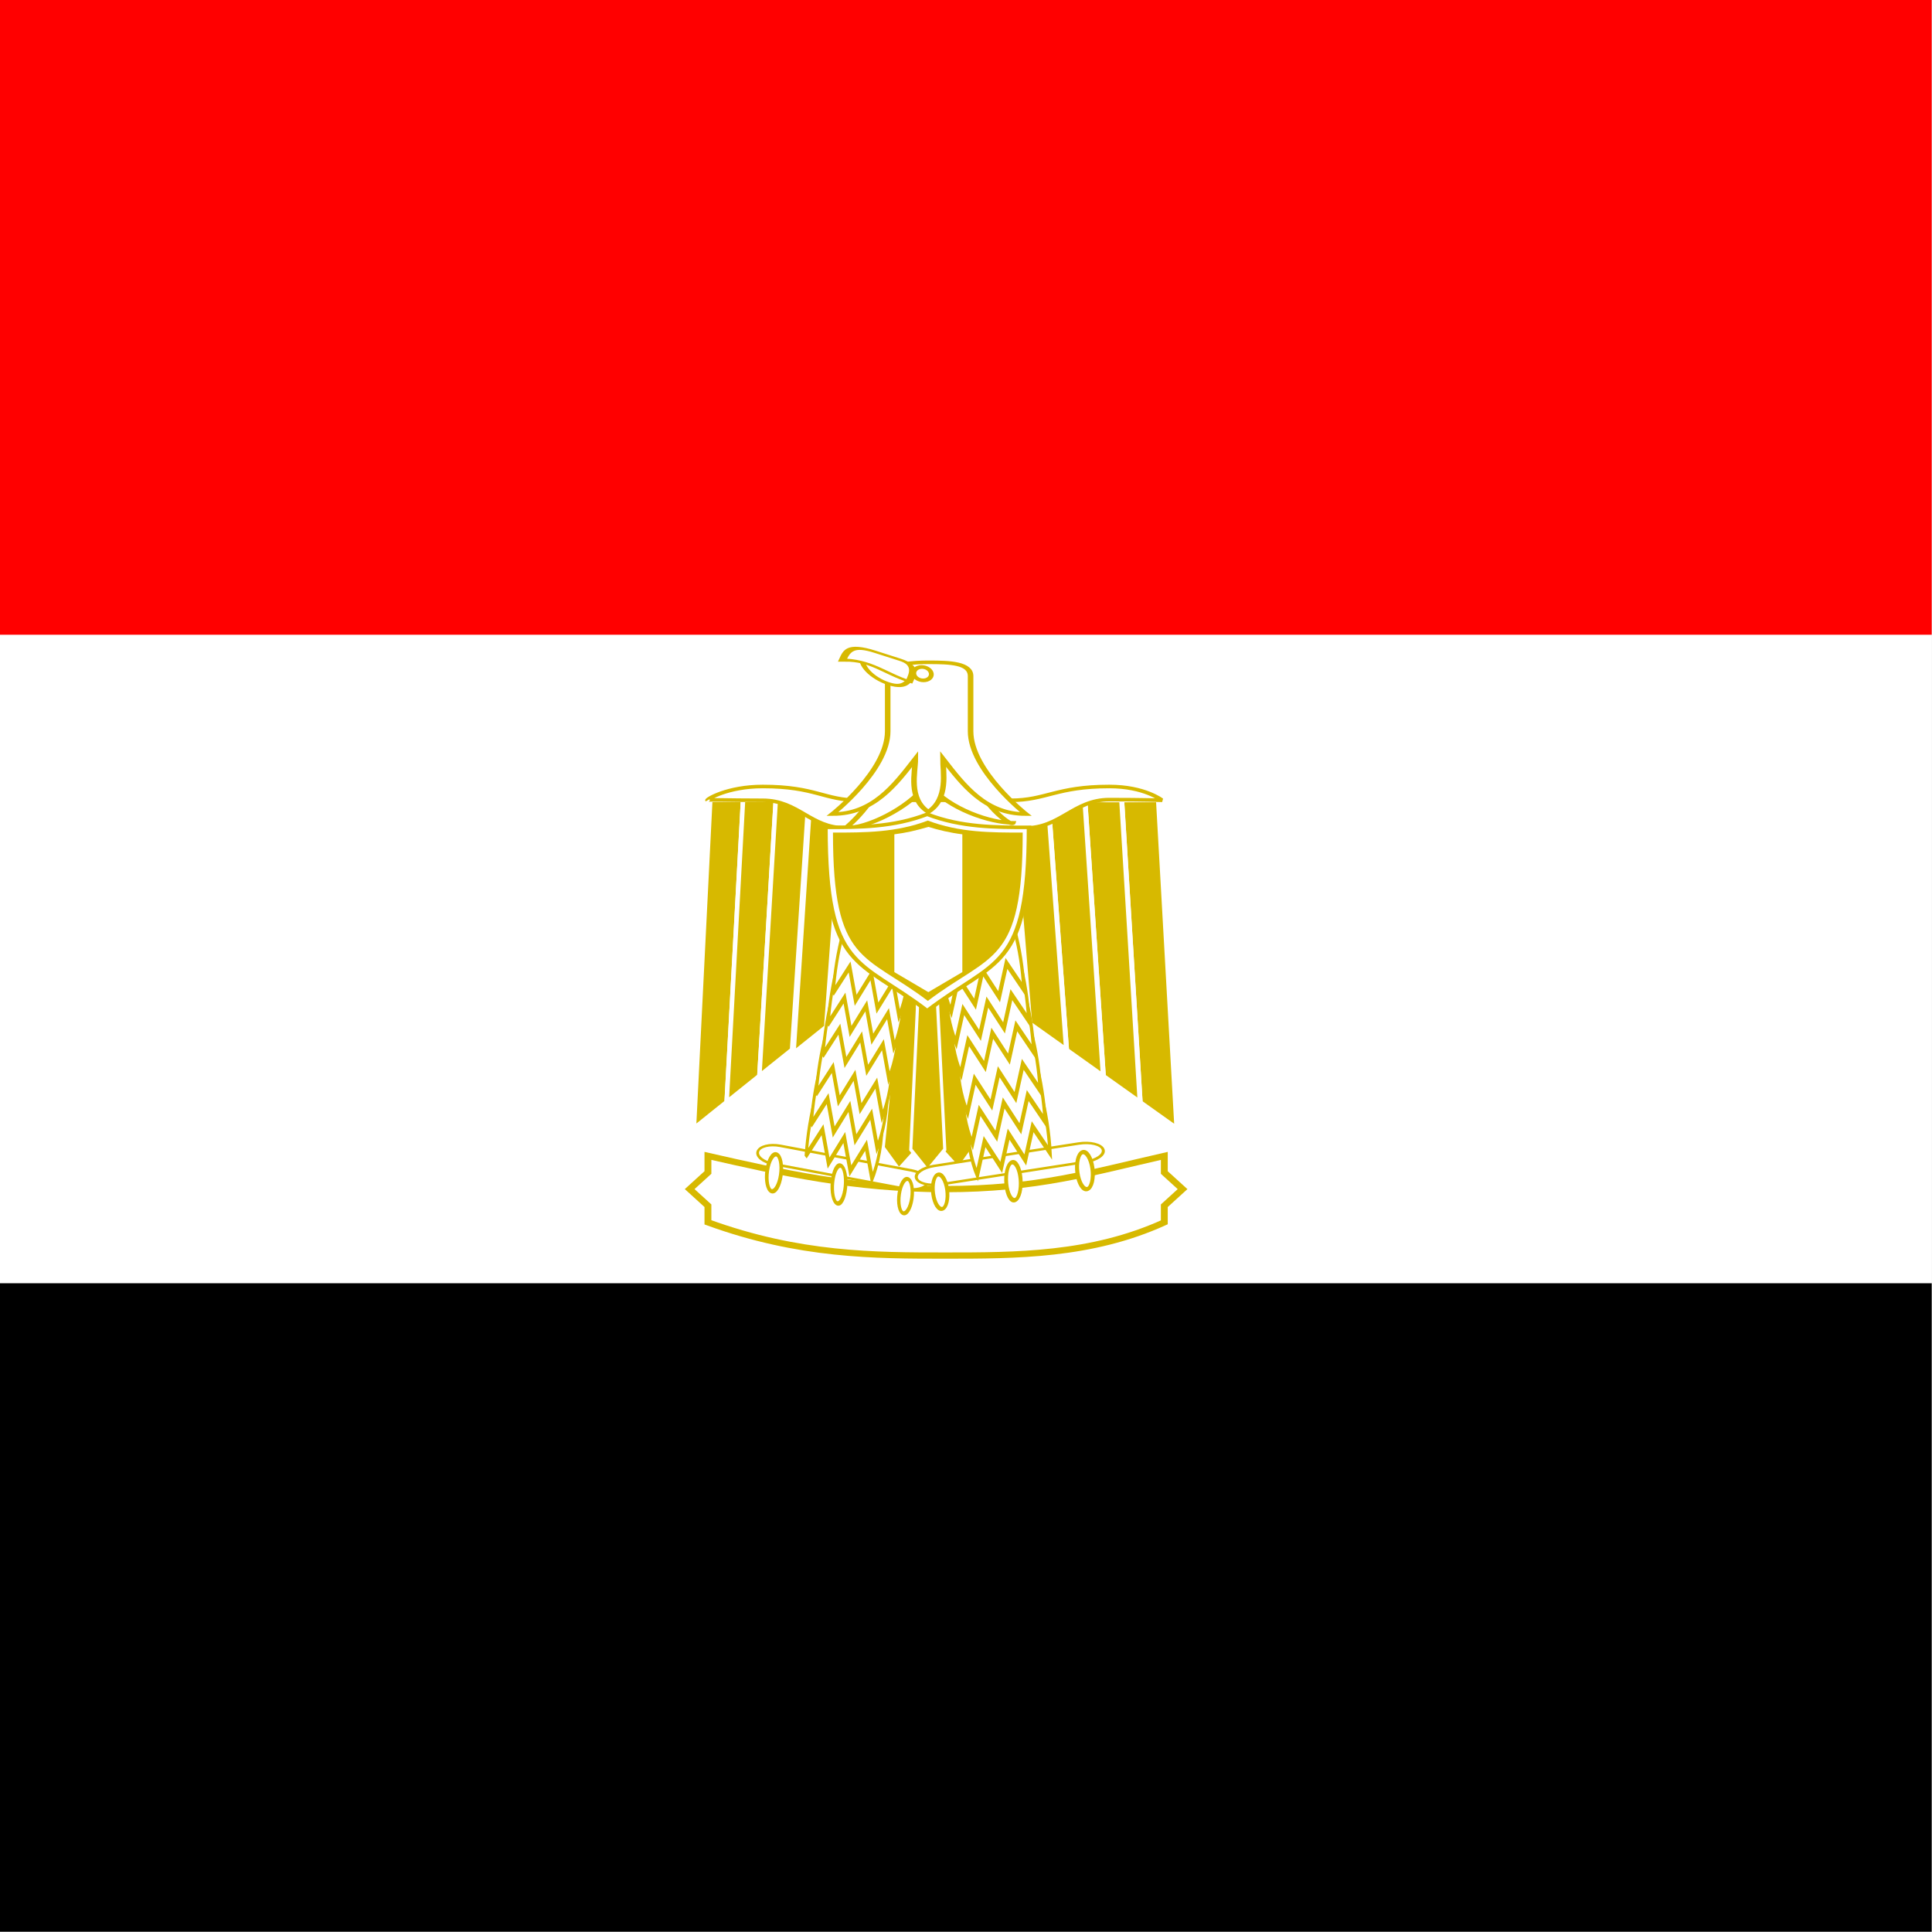
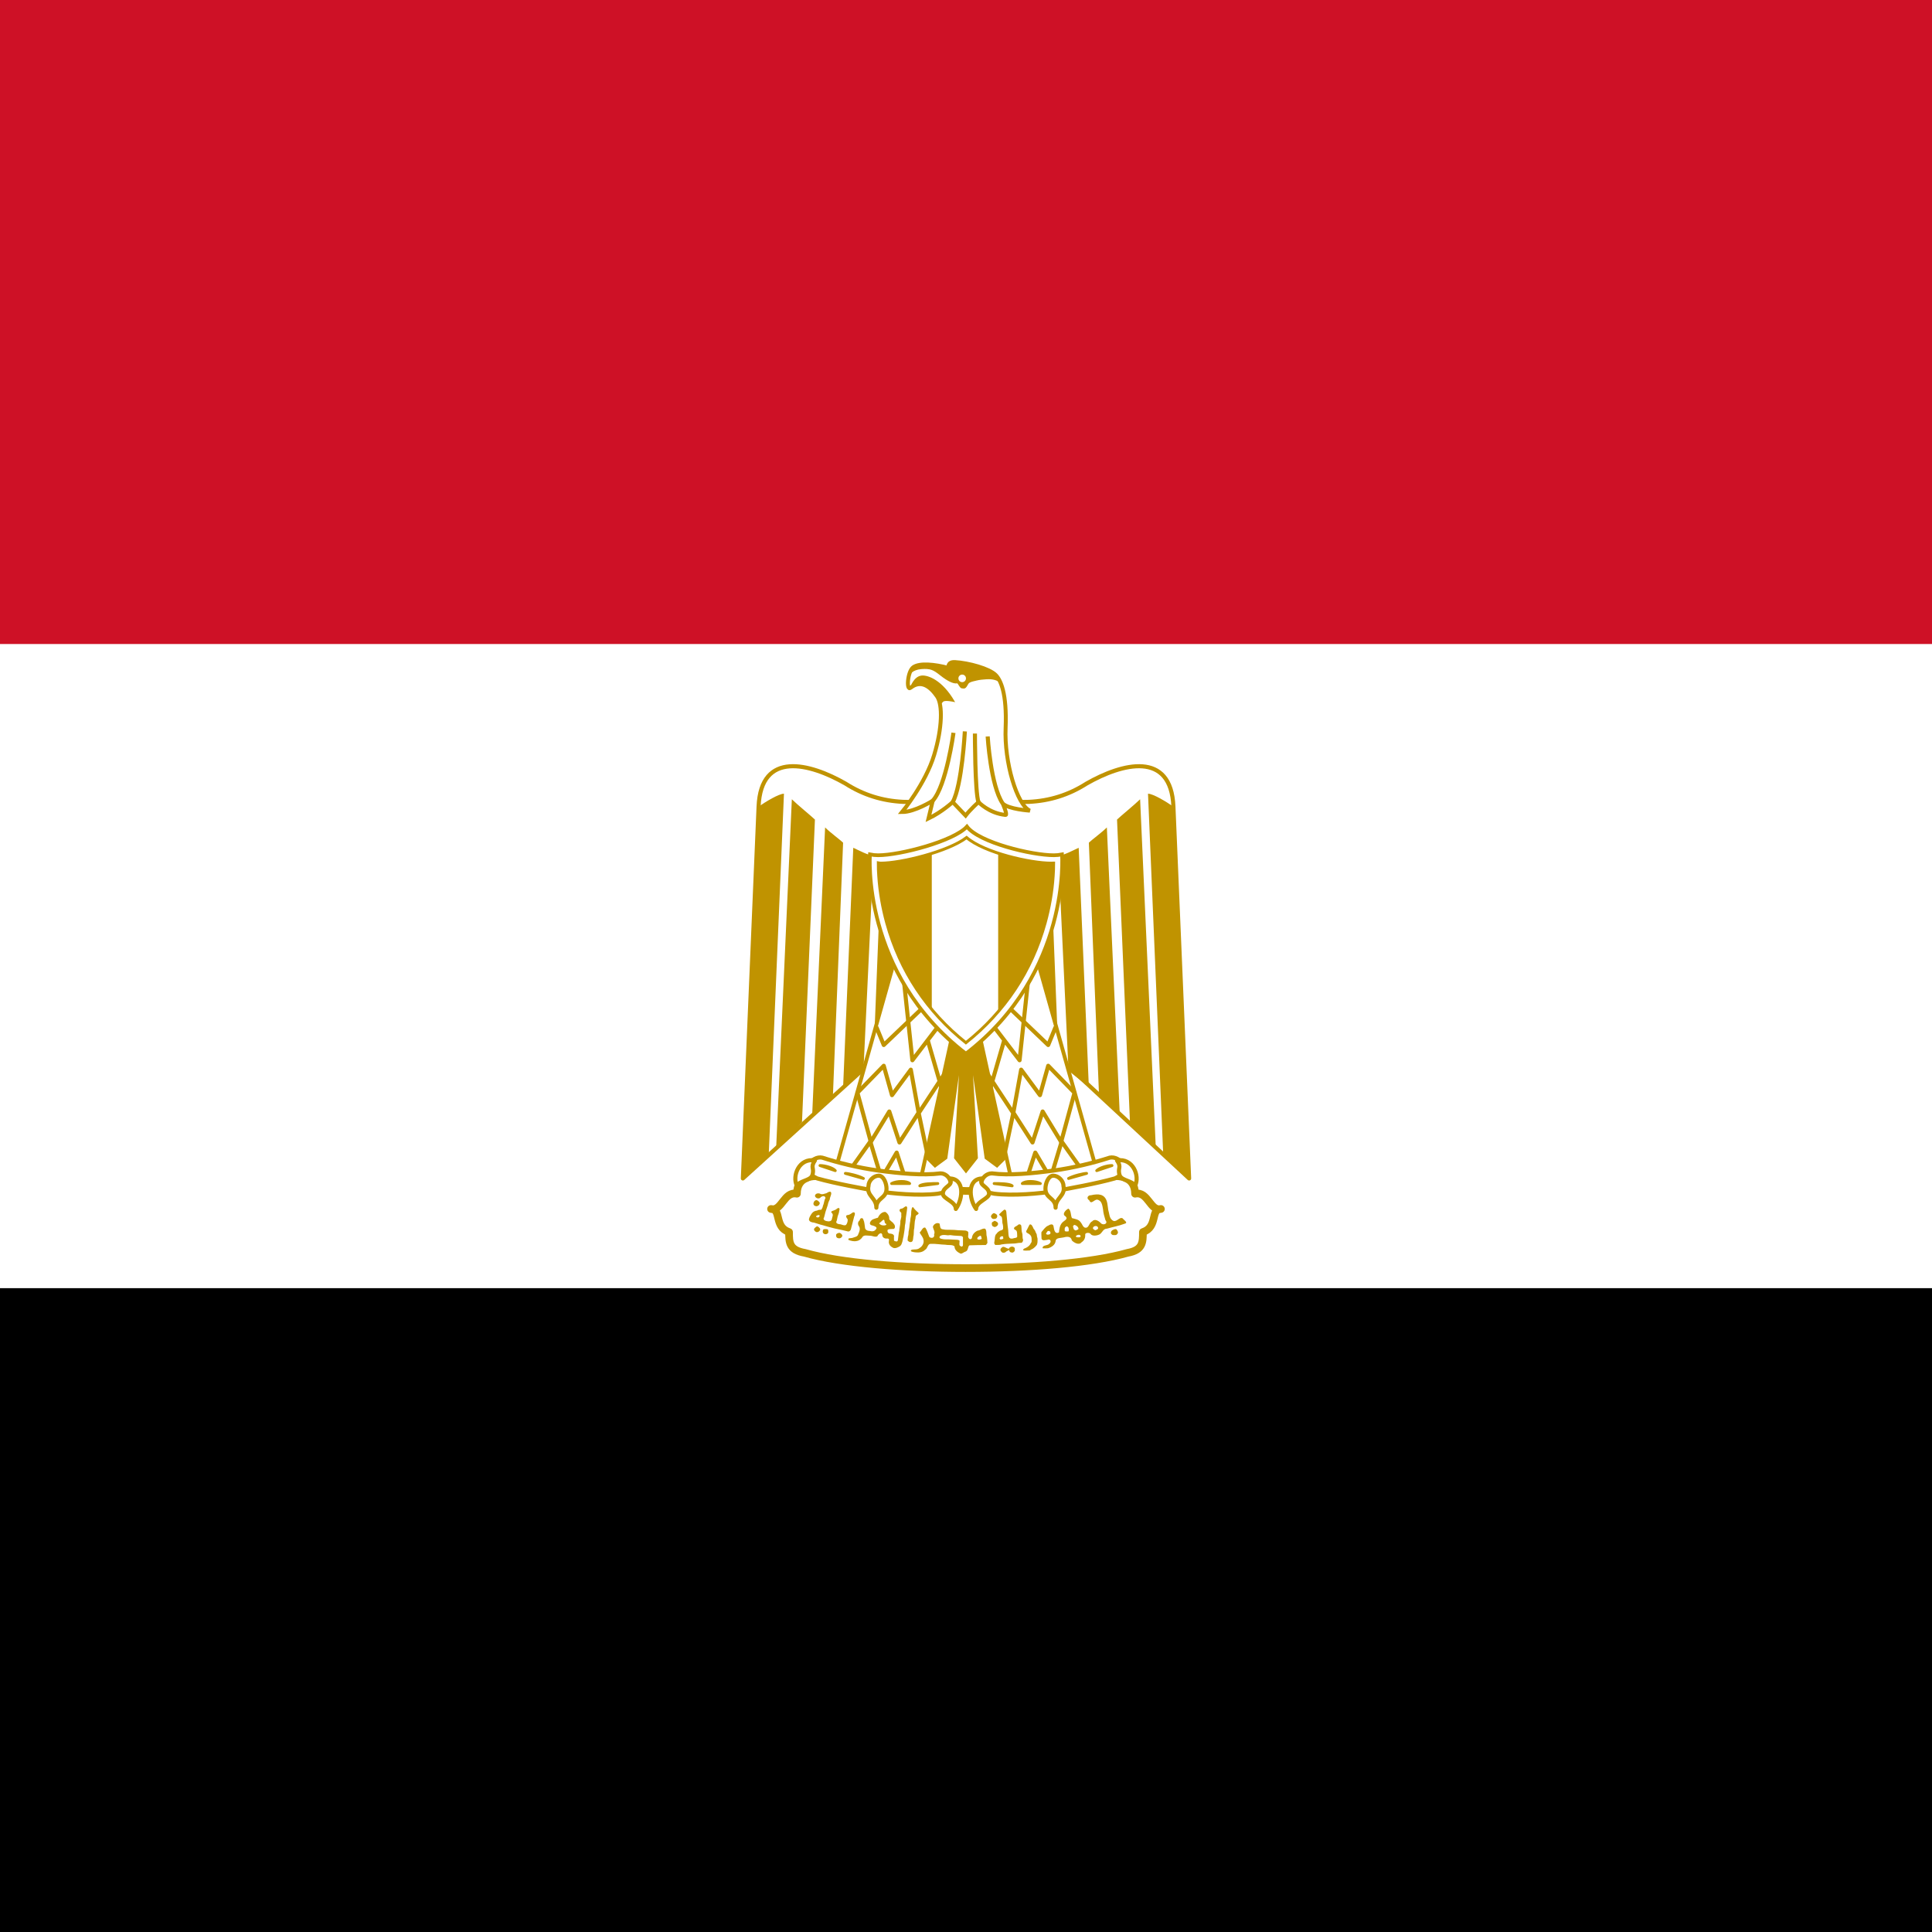
- <svg xmlns="http://www.w3.org/2000/svg" height="512" width="512">
-   <defs>
-     <clipPath id="a">
-       <path fill-opacity=".67" d="M124.02 0h496.06v496.06H124.02z" />
-     </clipPath>
-   </defs>
-   <g clip-path="url(#a)" transform="translate(-128) scale(1.032)">
-     <g fill-rule="evenodd">
-       <path fill="#fff" d="M0 162.99h744.09v166.54H0z" />
-       <path d="M0 329.53h744.09v166.54H0z" />
-       <path fill="red" d="M0 0h744.09v162.99H0z" />
-       <path d="M322.44-322.44h7.087l3.75 60.236-7.294 7.087-7.086-7.087 3.543-60.236z" transform="matrix(.606 -.032 .057 .76 187.262 504.427)" stroke="#fff" stroke-width="1pt" fill="#d7b900" />
-       <path d="M322.44-322.44h7.087l3.75 60.236-7.294 7.087-7.086-7.087 3.543-60.236z" transform="matrix(.606 .023 -.04 .76 147.092 486.67)" stroke="#fff" stroke-width="1pt" fill="#d7b900" />
-       <g stroke="#fff" stroke-width="4.824" fill="#d7b900">
-         <path d="M177.16 255.12l-17.716 442.91 35.433-35.434 17.716-407.48H177.16z" transform="matrix(-.267 0 0 .19 468.828 157.092)" />
-         <path d="M177.16 290.55l-17.717 407.48 35.433-35.434 17.717-372.05H177.16z" transform="matrix(-.267 0 0 .19 459.38 150.36)" />
-         <path d="M177.17 325.98l-17.718 372.05 35.433-35.434 17.718-336.61H177.17z" transform="matrix(-.267 0 0 .19 449.93 143.64)" />
-         <path d="M177.16 361.42l-17.717 336.62 35.433-35.434 17.717-301.18H177.16z" transform="matrix(-.267 0 0 .19 440.48 136.91)" />
+ <svg xmlns="http://www.w3.org/2000/svg" xmlns:xlink="http://www.w3.org/1999/xlink" height="512" width="512">
+   <path d="M0 341.333h512V512H0z" />
+   <path fill="#fff" d="M0 170.667h512v170.667H0z" />
+   <path fill="#ce1126" d="M0 0h512v170.667H0z" />
+   <g transform="matrix(.85333 0 0 .85333 -128.004 .002)" fill="#fff" stroke="#c09300">
+     <path d="M450.81 302.4l68.488 63.58-4.876-115.47c-.716-17.5-15.924-13.486-26.97-7.173-11.192 7.172-23.96 7.172-37.447 2.437-13.485 4.735-26.253 4.735-37.444-2.437-11.045-6.313-26.25-10.328-26.97 7.172l-4.878 115.47 70.098-63.58z" stroke-width="1.27" stroke-linejoin="round" />
+     <g id="a" fill="#c09300" stroke="none">
+       <path d="M393.47 246.49l-4.734 112.32-8.035 7.168 4.88-115.47c2.294-1.578 6.313-4.017 7.89-4.017zM403.09 254.53l-4.017 93.955-8.032 8.22 4.878-108.49c1.58 1.577 6.314 5.45 7.172 6.31zM411.84 261.7l-3.155 78.362-6.455 6.31 4.018-89.406c1.574 1.578 4.73 3.874 5.592 4.734zM421.31 265.72l-3.156 66.787-6.313 5.12 3.157-74.345c1.58.717 4.735 2.438 6.313 2.438zM430.06 265.72l-2.297 55.657-6.455 6.313 2.44-61.252c1.575 0 5.593 0 6.312-.718z" />
+     </g>
+     <use height="100%" width="100%" xlink:href="#a" transform="matrix(-1 0 0 1 900 0)" />
+     <path d="M453.16 315.06l9.613 43.755-3.158 3.155-3.3-2.44-5.45-39.017 2.294 39.018-3.157 4.017-3.157-4.016 2.296-39.017-5.45 39.018-3.303 2.44-3.155-3.155 9.61-43.755h6.315z" fill="#c09300" stroke-width="1.074" />
+     <g id="b" fill="none" stroke-width="1.27" stroke-linejoin="round">
+       <path d="M428.48 295.84l-19.08 67.705 26.255 4.018 11.188-50.924-18.363-20.8z" fill="#fff" stroke-width="1.189" />
+       <path d="M422.17 318.94l2.296 5.593 12.405-11.848" />
+       <path d="M430.76 304.92l2.596 24.346 7.89-10.328M438.09 322.95l4.31 14.875M444.09 332.36l-8.718 13.24m2.72 13.217l-2.79-13.198-2.437-13.424-5.84 7.91-2.562-9.12-8.174 8.385 4.156 15.252 5.738-9.435 3.155 9.612 5.89-9.163" />
+       <path d="M414.99 361.97l5.3-7.444 3.452 11.457 4.735-8.032 3.157 9.615" />
+     </g>
+     <use height="100%" width="100%" xlink:href="#b" transform="matrix(-1 0 0 1 900 0)" />
+     <g stroke-width="1.27" stroke-linecap="round" stroke-linejoin="round">
+       <path d="M450 393.81c19.943 0 39.024-1.578 50.213-4.734 4.735-.86 4.735-3.298 4.735-6.455 4.736-1.577 2.295-7.17 5.595-7.17-3.3.863-4.016-5.594-8.033-4.73 0-5.598-5.596-6.314-10.33-4.74-9.47 3.16-26.255 3.876-42.18 3.876-15.924-.717-32.567-.717-42.18-3.875-4.733-1.574-10.326-.858-10.326 4.74-4.018-.864-4.736 5.593-8.034 4.73 3.3 0 .86 5.593 5.594 7.17 0 3.158 0 5.597 4.878 6.456 11.045 3.156 30.128 4.734 50.068 4.734z" stroke-width="2.378" />
+       <path d="M422.89 363.54c6.454.86 13.628 1.578 19.225.86 3.153 0 5.45 5.452-.863 6.314-5.593.715-14.345 0-19.08-.862-4.017-.718-12.768-2.295-18.364-3.876-5.594-2.436-1.576-7.168 1.578-6.452 4.88 1.577 11.192 3.157 17.505 4.016zM477.12 363.54c-6.457.86-13.628 1.578-19.08.86-3.302 0-5.597 5.452.716 6.314 5.596.715 14.347 0 19.078-.862 4.02-.718 12.77-2.295 18.364-3.876 5.597-2.436 1.58-7.168-1.577-6.452-4.877 1.577-11.19 3.157-17.5 4.016z" />
+       <path d="M403.09 360.39c-4.877-.86-7.172 4.732-5.593 7.887.717-1.578 4.017-1.578 4.735-3.155.858-2.437-.718-2.437.858-4.732zM422.17 375.06c0-3.153 3.155-2.765 3.155-5.921 0-1.578-.86-4.02-2.437-4.02-1.58 0-3.158 1.58-3.158 3.157-.718 3.157 2.44 3.63 2.44 6.783zM444.88 365.98c4.73 0 4.262 6.314 1.966 9.47 0-2.295-4.017-3.156-4.017-4.732 0-2.442 3.625-2.442 2.05-4.738zM496.91 360.39c4.878-.86 7.174 4.732 5.595 7.887-.718-1.578-4.017-1.578-4.734-3.155-.86-2.437.72-2.437-.86-4.732zM477.83 375.06c0-3.153-3.153-2.765-3.153-5.921 0-1.578.86-4.02 2.438-4.02 1.577 0 3.156 1.58 3.156 3.157.72 3.157-2.44 3.63-2.44 6.783zM455.12 365.98c-4.732 0-4.263 6.314-1.967 9.47 0-2.295 4.015-3.156 4.015-4.732 0-2.442-3.626-2.442-2.048-4.738z" />
+       <g stroke-width=".891">
+         <path d="M404.67 361.97c1.58 0 4.018.718 4.735 1.577l-4.74-1.58zM412.55 364.41c.862 0 4.018.716 5.596 1.575l-5.6-1.58zM441.25 367.56c-1.578 0-4.734 0-5.593.715l5.59-.72zM432.5 367.56c-.86-.862-4.016-.862-5.593 0h5.59zM495.34 361.97c-1.578 0-3.875.718-4.735 1.577l4.735-1.577zM487.45 364.41c-.86 0-4.017.716-5.595 1.575l5.6-1.58zM458.75 367.56c1.58 0 4.735 0 5.595.715l-5.6-.72zM467.5 367.56c.86-.862 4.018-.862 5.595 0h-5.6z" />
      </g>
-       <g stroke="#fff" stroke-width="4.824" fill="#d7b900">
-         <path d="M177.16 255.12l-17.716 442.91 35.433-35.434 17.716-407.48H177.16z" transform="matrix(.237 0 0 .19 264.438 157.034)" />
-         <path d="M177.16 290.55l-17.717 407.48 35.433-35.434 17.717-372.05H177.16z" transform="matrix(.237 0 0 .19 272.848 150.303)" />
-         <path d="M177.17 325.98l-17.717 372.05 35.433-35.434 17.717-336.61H177.17z" transform="matrix(.237 0 0 .19 281.246 143.583)" />
-         <path d="M177.16 361.42l-17.716 336.62 35.433-35.434 17.716-301.18H177.16z" transform="matrix(.237 0 0 .19 290.017 137.74)" />
+       <g fill="#c09300" stroke="none">
+         <path d="M403.34 374.58c-.534-.102-.815-.525-.68-1.025.164-.61.65-.957 1.112-.794.294.105.83.646.832.84.003.222-.28.752-.402.754-.053 0-.135.046-.182.102-.1.118-.413.175-.68.124zM458.27 378.5c-.2-.074-.515-.518-.515-.724.002-.387.574-1.018.93-1.02.174-.002.654.247.833.433.325.337.254.892-.154 1.207-.2.155-.8.212-1.094.103zM458.63 380.98c-.42-.142-.574-.348-.608-.814-.036-.485.012-.56.525-.84l.365-.2.347.155c.478.215.692.446.71.768.017.348-.24.704-.64.883-.353.16-.374.16-.7.05z" />
+         <path d="M407.75 370.09c-.346-.01-.82.307-1.094.47-.65.15-1.404.55-2.03.124-.618-.19-1.44-.04-1.532.718.158.652 1.07 1.025 1.625.594.41-.537 1.53-.853 1.655.063-.457.69-.405 1.608-.78 2.343-.062.457-.253.892-.5 1.28-.463.047-.955-.007-1.345.282-.626.034-1.265.345-1.625.875-.403.578-.79 1.165-.906 1.875.106.725.936.933 1.56.97.668.182 1.336.423 2 .624 1.087.242 2.103.634 3.19.874 1.583.477 3.247.697 4.842 1.125.168.054.325.103.5.124.663.137 1.008-.583 1.063-1.125.33-1.16.58-2.34.906-3.5.226-.467.498-1.518-.405-1.282-.515.308-.952.773-1.594.812-.873.05-.374.945-.03 1.313.076.587-.11 1.288-.5 1.75-.52.33-1.172-.057-1.72-.188-.573.01-1.722-.283-1.186-1.062.19-.577.207-1.21.437-1.782.295-.613.337-1.284.47-1.936-.36-.777-.98.256-1.47.344-.337.234-1.604.334-.936.937.575.437.134 1.197.03 1.75-.036.77-.837.954-1.468.78-.628-.03-1.5-.496-.97-1.186.122-.576.323-1.14.44-1.72.236-.698.436-1.363.686-2.062.11-.62.33-1.208.625-1.75.018-.686.478-1.276.47-1.97-.048-.338-.2-.46-.407-.468zm-3.594 7.25a.353.353 0 0 1 .22.03c.25.107.256.31 0 .532-.113.097-.24.19-.282.188-.468-.04-.606-.11-.625-.28-.02-.152.03-.196.342-.345.156-.074.263-.11.344-.125zM403.12 382.36c-.496-.466-.416-.806.317-1.353.314-.234.505-.208.863.12.553.504.575.823.087 1.255-.24.213-.346.257-.627.26-.293.003-.376-.034-.64-.282zM406.17 383.28a.86.86 0 0 1-.623-1.088c.13-.434.203-.477.84-.483.716-.008.854.11.86.74.005.355-.022.437-.2.6-.206.193-.604.297-.877.23zM495.28 383.36c-.227-.19-.273-.274-.275-.515-.003-.41.233-.712.746-.944.683-.307.96-.265 1.217.187.342.6.325.847-.084 1.252-.225.223-.268.236-.785.24-.507.004-.565-.01-.818-.22zM410.22 384.51c-.364-.097-.552-.37-.557-.807-.004-.334.02-.387.253-.57.152-.118.39-.22.58-.245.266-.037.363-.013.578.138.55.387.668.77.35 1.14-.34.397-.663.488-1.204.344zM432.14 385.49c-.08-.1-.26-.16-.278-.287.032-.555.06-1.117.236-1.648.096-.523.012-1.07.194-1.58.187-.926.187-1.88.402-2.802.01-.475.055-.95.193-1.406.157-.722.013-1.476.226-2.19-.023-.267.285-.983.556-.56.393.578.91 1.046 1.42 1.517.438.252.036.624-.266.75-.416.163-.517.62-.487 1.022-.058.414-.225.806-.242 1.23-.087.622-.07 1.254-.15 1.876-.183.61-.114 1.26-.174 1.888.01.398-.18.76-.155 1.16-.048.406-.066.894-.407 1.172-.33.166-.804.138-1.068-.142zM461.84 375.69c-.482.365-.914.795-1.344 1.22-.592.448.487.71.625 1.093.158.586.15 1.21.19 1.812.178.552.257 1.138.217 1.72-.05.62-.863.49-1.218.843-.493.207-.69.69-1.064 1.03-.246.484-.312 1.077-.344 1.626.036.448-.302.95 0 1.344.04.055.086.132.125.187.102.145.343.03.5.063.504-.03 1.03.047 1.5-.157 1.21-.208 2.432-.225 3.657-.28.75.024 1.47-.237 2.218-.22.587.13.85-.505.844-.967-.332-.654-.045-1.43-.312-2.094-.235-.674-.143-1.43-.25-2.126-.015-.55-.71-.752-1.063-.344-.34.345-.892.414-1.155.844-.297.602.627.603.78 1.062.177.465.12.98.157 1.47.115.592-.53.625-.937.687-.537.2-1.29.336-1.594-.313-.19-.48-.164-.993-.218-1.5-.013-.892-.227-1.768-.28-2.656-.052-1.097-.242-2.187-.313-3.28-.01-.457-.072-1.2-.72-1.064zm-.625 8.25l.313.03.03.376.032.375-.406.126a3.28 3.28 0 0 1-.407.094 2.55 2.55 0 0 1-.187-.125c-.22-.16-.164-.385.125-.688.163-.17.24-.203.5-.187zM431.25 374.66c-.38.135-.862.693-1.25.688-.88.062-.757.92-.125 1.218.083.26.005.588.03.875.124.79-.374 1.426-.28 2.22-.044.87-.307 1.718-.344 2.594-.246.903-.25 1.832-.405 2.75-.104.823-.7.533-1.22.312-.003-.356-.026-.705-.03-1.062.216-.817-.44-1.056-1.094-1.156-.685.065-1.022-.523-.874-1.125.295-.35 1.036-.254 1.5-.313.98.204.942-1.112.438-1.562-.345-.636-1.2-.91-1.438-1.563.096-.866-.48-1.732-1.187-2.156-1.09-.077-1.912.862-2.314 1.78-.452.13-.904.267-1.344.438-.71.177-1.72 1.407-.75 1.875.545.15 2.2.528 1.47 1.28-.413.708-1.202.72-1.907.532-.724 0-1.53-.352-1.5-1.187-.148-.75-.123-1.558-.47-2.25-.147-.84-1.1-.643-1.155.125-.733.534-.636 1.397-.125 2.03.32.73.003 1.578-.313 2.25-.19.876-1.155.906-1.843 1.188-.34.132-1.63-.077-1.158.658.754.265 1.653.505 2.438.312.823-.102 1.538-.665 1.938-1.375.552-.56 1.502-.267 2.218-.28.773-.003 1.563.54 2.313.186.216-.563 1.22-1.494 1.53-.53-.053.863.71 1.326 1.5 1.22.864-.05.544.61.53 1.124.058.934.66 1.425 1.44 1.812.264.072.544.048.81 0 .75-.235 1.555-.568 1.782-1.406.304-.68.31-1.45.532-2.156.177-1.13.406-2.26.437-3.406.277-1.04.198-2.136.407-3.188.133-.782.23-1.563.313-2.344-.092-.417-.272-.487-.5-.406zm-6.78 4.156c.15.02.234.204.25.53.015.366.205.662.436.72.183.046.167.24-.03.375-.116.08-.322.128-.688.126-.578-.003-.937-.153-1.25-.47l-.188-.186.28-.188c.143-.108.4-.332.564-.5.285-.29.473-.424.625-.406zM490.5 370.94a8.365 8.365 0 0 0-1.656.25c-1.04-.065-1.563 1.027-.563 1.563.603 1.534 1.542-.317 2.5-.188 1.44.28 1.56 1.832 1.783 3 .08 1.157.414 2.282.75 3.375.962 1.07-.72 1.74-1.438.906-.61-.664-1.92-1.48-2.656-.562-.905.382-.942 1.59-1.69 1.937-1.208.37-1.36-1.118-2-1.75-.586-.823-1.71-.895-2.624-1.186-.43-.87-.205-2.346-1.094-2.938-.745.304-2.113 1.702-.968 2.344 1.117.96-.488 1.4-1 2.063-.732.814-.85 1.936-.97 2.968-1.258.697-1.503-.786-1.655-1.717-.1-1.112-1.037-.786-1.69-.375-.95.385-1.427 1.29-2.092 2-.08.647.037 1.356.03 2.03.217.812 1.203.43 1.813.376.98-.41 1.38.627.595 1.22-.532.675-2.22.32-2.063 1.405.544.062 1.11.042 1.657 0 1.09-.3 2.26-1.07 2.374-2.282.143-1.06 1.667-.866 2.5-1.094 1.04-.3 2.294-.377 2.53.937.71.746 2.25 1.585 3.032.564.795-.485 1.176-1.338 1.125-2.25-.16-.785 1.27-.813 1.626-.375.52.857 2.15.604 2.938.124.836-.617 1.017-1.705 2.218-1.72 1.783-.533 3.635-.84 5.375-1.5 1.41-.306-.21-1.197-.562-1.718-1.074-.53-2.008 1.642-3.22.563-.935-.717-.87-2.078-1.218-3.126-.237-1.358-.177-2.923-1.156-4-.67-.715-1.585-.887-2.53-.844zm-6.813 9.47c.126-.004.268.058.5.186.44.242.75.643.75.97 0 .212-.054.226-.375.374-.197.09-.42.19-.5.188-.18-.002-.624-.357-.625-.5 0-.06-.058-.287-.125-.47-.117-.32-.1-.316.063-.53.103-.138.187-.216.313-.22zm6.532.343c.37-.025.592.09.75.375.18.33.057.58-.408.78-.203.09-.407.16-.437.157-.03-.003-.198-.102-.375-.22-.27-.176-.31-.263-.313-.467-.003-.316.35-.597.782-.625zm-8.94.093c.11-.017.21.04.345.156.18.155.237.28.28.594.033.22.028.502 0 .625-.047.227-.052.217-.56.22-.642.006-.7-.064-.69-.656.01-.377.013-.478.22-.688.16-.162.297-.233.406-.25zm-5.5 1.438a.57.57 0 0 1 .44.437c.064.32.007.463-.25.595-.223.113-.735.15-.876.063a.613.613 0 0 1-.188-.188c-.068-.12-.055-.18.03-.25.062-.05.127-.12.126-.156 0-.037.068-.163.157-.28a.543.543 0 0 1 .56-.22zm9.25 1.187c.18 0 .33.062.44.157.184.163.178.4-.033.563-.135.104-.87.095-1.125 0-.112-.042-.155-.1-.156-.22-.002-.14.038-.226.28-.343.206-.097.417-.155.595-.156zM467.86 388.29c-.096-.063-.238-.117-.095-.222.173-.302.518-.407.825-.52a3.436 3.436 0 0 0 1.373-1.118c.05-.333.424-.513.422-.86.003-.476.032-.963-.084-1.427-.128-.426-.45-.752-.826-.974-.256-.203-.674-.26-.768-.615-.053-.343.253-.604.36-.91.223-.42.41-.863.65-1.275.26-.288.66-.015.794.263.19.277.357.576.45.897.303.332.57.72.68 1.162.148.31.383.602.37.966 0 .416.234.787.22 1.206.013.56.012 1.145-.192 1.674-.14.294-.42.47-.607.733-.318.296-.67.58-1.08.737-.288.092-.456.426-.818.345-.514.01-1.037.08-1.547-.004.032.054-.156-.092-.125-.058zM461.01 388.74c-.243-.25-.295-.355-.298-.6-.003-.248.045-.346.282-.586.44-.443.653-.453 1.41-.07.722.365.967.4 1.032.14.062-.25.478-.48.874-.48a.82.82 0 0 1 .592.202c.25.196.263.227.27.68.004.463-.002.48-.29.736-.278.244-.323.26-.666.224-.437-.043-.7-.244-.77-.588-.052-.25-.14-.31-.206-.14-.02.055-.13.122-.24.15-.203.05-.548.268-.793.5-.093.087-.255.128-.52.13-.354.004-.404-.017-.677-.298zM441.19 379.84c-.665.007-1.38.566-1.47 1.22.153.75.778 1.488.376 2.28.278 1.013-.76 1.397-1.47.813-.426-.972-.642-2.036-1.28-2.907-.804-.227-1.154 1.057-1.72 1.5.28.755 1.097 1.433 1.19 2.375.194.916-.362 1.932-1.157 2.407-.687.655-1.627.42-2.47.563-1.024.6.752.818 1.22.844 1.046.106 2.134-.032 2.905-.813.77-.366.71-1.696 1.625-1.843 1.588-.07 3.163.244 4.75.282.85.202 2.163-.102 2.75.53.002 1.107.94 1.79 1.844 2.22.498.137 1.024-.48 1.53-.595.966-.308.673-1.502 1.25-1.97 1.65-.088 3.317-.07 4.97-.093.314.008.407-.44.625-.625-.038-.638-.06-1.272-.158-1.906-.318-.805.052-1.843-.53-2.53-.83-.226-1.537.534-2.376.594-.926.412-1.706 1.268-1.75 2.312-.548.897-1.427-.16-1.125-.906-.033-.325.072-.704-.03-1-.507-.608-1.395-.41-2.094-.5-1.018.04-2.012-.18-3.03-.156-.894-.068-1.823.078-2.688-.156-1.032-.03-.89-1.04-1.063-1.75a1.018 1.018 0 0 0-.625-.188zm2 3.688c.343.006.667.05 1 .093.43.072.89-.147 1.313 0 .976.167 1.953.128 2.937.22.26-.004.446.185.625.344.002.683 0 1.38 0 2.062-.03.258.076.598-.156.78a.7.7 0 0 1-.25.126c-.272-.07-.56-.247-.69-.5-.04-.357.02-.704.032-1.062-.007-.093.04-.237 0-.313a1.248 1.248 0 0 0-.718-.25c-.85-.03-1.682-.09-2.53-.125-.708-.044-1.435.06-2.127-.125-.268-.097-.617-.064-.78-.343-.235-.273.103-.597.343-.72a2.28 2.28 0 0 1 1-.187zm11.28.25c.16-.003.21.05.282.343.046.19.1.418.125.5.037.12-.022.157-.187.22-.494.186-.986.168-1.156-.063-.078-.104.012-.434.156-.562.29-.26.61-.437.78-.438z" />
      </g>
-       <path d="M181.73 256.05c-1.004-1.312 19.847-18.646 55.28-18.646 53.15 0 61.307 18.646 96.74 18.646h152.02c35.434 0 45.724-18.646 98.873-18.646 35.433 0 52.168 18.293 53.15 18.646 0 0-17.717-.93-53.15-.93s-49.3 39.04-85.052 38.222c-26.787.818-144.23 0-179.66 0-35.432 0-47.485-37.292-82.92-37.292-35.432 0-56.283-1.312-55.28 0z" transform="matrix(.256 0 0 .19 259.222 156.86)" stroke="#d7b900" stroke-width="4.824" fill="#fff" />
-       <path d="M400.39-109.84v3.543l3.543 3.543-3.543 3.543v3.543c-14.174 7.086-28.85 7.086-42.52 7.086-13.67 0-28.346 0-46.063-7.087v-3.544l-3.543-3.544 3.543-3.543v-3.543c14.173 3.543 28.347 7.086 46.063 7.086 17.717 0 28.347-3.543 42.52-7.086z" transform="matrix(1.323 0 0 1.204 -106.698 429.074)" stroke="#d7b900" stroke-width="1pt" fill="#fff" />
-       <g transform="matrix(-1.063 .285 .305 .992 784.032 308.93)" stroke="#d7b900" fill="#fff">
-         <rect transform="matrix(-.564 -.826 -.888 .46 0 0)" rx="2.395" ry="4.505" height="40.13" width="4.789" y="-406.53" x="-73.159" stroke-width=".623" />
-         <g stroke-width="4.713">
-           <path d="M318.9 574.02l17.716 17.716 17.717-17.716 17.716 17.716 17.716-17.716 17.716 17.716c5.257-9.426 7.092-22.888-.112-36.52-36.185-13.817-68.824-12.642-107.18 1.19-3.087 11.03-2.975 23.927 0 35.432l18.71-17.818z" transform="matrix(-.122 .092 .175 .38 323.454 -377.054)" />
-           <path d="M318.9 574.02l17.716 17.716 17.717-17.716 17.716 17.716 17.716-17.716 17.716 17.716c5.257-9.426 7.092-22.888-.112-36.52-36.185-13.817-68.824-12.642-107.18 1.19-3.087 11.03-2.975 23.927 0 35.432l18.71-17.818z" transform="matrix(-.122 .092 .175 .38 320.18 -384.163)" />
-           <path d="M318.9 574.02l17.716 17.716 17.717-17.716 17.716 17.716 17.716-17.716 17.716 17.716c5.257-9.426 7.092-22.888-.112-36.52-36.185-13.817-68.824-12.642-107.18 1.19-3.087 11.03-2.975 23.927 0 35.432l18.71-17.818z" transform="matrix(-.122 .092 .175 .38 316.907 -391.273)" />
-           <path d="M318.9 574.02l17.716 17.716 17.717-17.716 17.716 17.716 17.716-17.716 17.716 17.716c5.257-9.426 7.092-22.888-.112-36.52-36.185-13.817-68.824-12.642-107.18 1.19-3.087 11.03-2.975 23.927 0 35.432l18.71-17.818z" transform="matrix(-.122 .092 .175 .38 312.79 -400.027)" />
-           <path d="M318.9 574.02l17.716 17.716 17.717-17.716 17.716 17.716 17.716-17.716 17.716 17.716c5.257-9.426 7.092-22.888-.112-36.52-36.185-13.817-68.824-12.642-107.18 1.19-3.087 11.03-2.975 23.927 0 35.432l18.71-17.818z" transform="matrix(-.122 .092 .175 .38 309.517 -407.134)" />
-           <path d="M318.9 574.02l17.716 17.716 17.717-17.716 17.716 17.716 17.716-17.716 17.716 17.716c5.257-9.426 7.092-22.888-.112-36.52-36.185-13.817-68.824-12.642-107.18 1.19-3.087 11.03-2.975 23.927 0 35.432l18.71-17.818z" transform="matrix(-.122 .092 .175 .38 306.244 -414.244)" />
-         </g>
-         <path d="M345.63-96.125c0 3.28-1.12 5.938-2.5 5.938s-2.5-2.66-2.5-5.938 1.12-5.938 2.5-5.938 2.5 2.66 2.5 5.938z" transform="matrix(.498 -.385 .29 .66 228.03 87.16)" stroke-width="1pt" />
-         <path d="M345.63-96.125c0 3.28-1.12 5.938-2.5 5.938s-2.5-2.66-2.5-5.938 1.12-5.938 2.5-5.938 2.5 2.66 2.5 5.938z" transform="matrix(.498 -.43 .29 .736 242.09 102.86)" stroke-width="1pt" />
-         <path d="M345.63-96.125c0 3.28-1.12 5.938-2.5 5.938s-2.5-2.66-2.5-5.938 1.12-5.938 2.5-5.938 2.5 2.66 2.5 5.938z" transform="matrix(.535 -.415 .312 .71 245.2 88.253)" stroke-width="1pt" />
-       </g>
-       <path d="M268.29 261.84s32.89-42.16 32.89-95.31c0 .002 70.866.002 70.866 0 0 53.15 34.308 95.31 35.434 88.585-17.717 0-53.15-17.717-70.866-53.15-17.716 35.434-50.608 59.875-68.324 59.875z" transform="matrix(.308 0 0 .19 258.622 162.84)" stroke="#d7b900" stroke-width="4.824" fill="#fff" />
-       <path d="M253.46 240.41s47.94-58.726 47.94-111.88V53.946c0-17.717 23.97-18.646 35.954-18.646 17.717 0 35.954.93 35.954 18.646v74.584c0 53.15 47.94 111.88 47.94 111.88-35.433 0-54.193-39.15-71.91-74.584 0 17.717 4.994 53.862-12.723 71.58-17.716-17.718-11.246-53.863-11.246-71.58-17.718 35.433-36.476 74.584-71.91 74.584z" transform="matrix(.296 0 0 .19 262.772 163.37)" stroke="#d7b900" stroke-width="4.824" fill="#fff" />
-       <path d="M283.12 77.953h53.15c0 17.716 0 35.433-17.717 35.433S283.12 95.67 283.12 77.953z" transform="matrix(.242 .077 -.054 .118 281.322 137.68)" stroke="#d7b900" stroke-width="5.909" fill="#fff" />
-       <path d="M183.96 42.52c11.81 0 11.81 17.716 11.81 35.433-17.715 0-29.527-17.717-47.243 0 0-19.56 0-35.433 17.716-35.433h17.717z" transform="matrix(.363 .116 -.054 .118 290.692 143.07)" stroke="#d7b900" stroke-width="4.824" fill="#fff" />
-       <path d="M336.61 69.094c0 4.892-3.966 8.858-8.858 8.858s-8.86-3.966-8.86-8.858 3.967-8.858 8.86-8.858 8.858 3.966 8.858 8.858z" transform="matrix(.242 .077 -.08 .178 287.152 135.46)" stroke="#d7b900" stroke-width="4.824" fill="#fff" />
-       <path d="M322.44-322.44h7.087l3.75 60.236-7.294 7.087-7.086-7.087 3.543-60.236z" transform="matrix(.607 0 0 .76 164.342 494.46)" stroke="#fff" stroke-width="1pt" fill="#d7b900" />
-       <g transform="matrix(1.16 .303 -.356 .987 -103.528 300.58)" stroke="#d7b900" fill="#fff">
-         <rect transform="matrix(-.564 -.826 -.888 .46 0 0)" rx="2.395" ry="4.505" height="40.13" width="4.789" y="-406.53" x="-73.159" stroke-width=".623" />
-         <g stroke-width="4.713">
-           <path d="M318.9 574.02l17.716 17.716 17.717-17.716 17.716 17.716 17.716-17.716 17.716 17.716c5.257-9.426 7.092-22.888-.112-36.52-36.185-13.817-68.824-12.642-107.18 1.19-3.087 11.03-2.975 23.927 0 35.432l18.71-17.818z" transform="matrix(-.122 .092 .175 .38 323.454 -377.054)" />
-           <path d="M318.9 574.02l17.716 17.716 17.717-17.716 17.716 17.716 17.716-17.716 17.716 17.716c5.257-9.426 7.092-22.888-.112-36.52-36.185-13.817-68.824-12.642-107.18 1.19-3.087 11.03-2.975 23.927 0 35.432l18.71-17.818z" transform="matrix(-.122 .092 .175 .38 320.18 -384.163)" />
-           <path d="M318.9 574.02l17.716 17.716 17.717-17.716 17.716 17.716 17.716-17.716 17.716 17.716c5.257-9.426 7.092-22.888-.112-36.52-36.185-13.817-68.824-12.642-107.18 1.19-3.087 11.03-2.975 23.927 0 35.432l18.71-17.818z" transform="matrix(-.122 .092 .175 .38 316.907 -391.273)" />
-           <path d="M318.9 574.02l17.716 17.716 17.717-17.716 17.716 17.716 17.716-17.716 17.716 17.716c5.257-9.426 7.092-22.888-.112-36.52-36.185-13.817-68.824-12.642-107.18 1.19-3.087 11.03-2.975 23.927 0 35.432l18.71-17.818z" transform="matrix(-.122 .092 .175 .38 312.79 -400.027)" />
-           <path d="M318.9 574.02l17.716 17.716 17.717-17.716 17.716 17.716 17.716-17.716 17.716 17.716c5.257-9.426 7.092-22.888-.112-36.52-36.185-13.817-68.824-12.642-107.18 1.19-3.087 11.03-2.975 23.927 0 35.432l18.71-17.818z" transform="matrix(-.122 .092 .175 .38 309.517 -407.134)" />
-           <path d="M318.9 574.02l17.716 17.716 17.717-17.716 17.716 17.716 17.716-17.716 17.716 17.716c5.257-9.426 7.092-22.888-.112-36.52-36.185-13.817-68.824-12.642-107.18 1.19-3.087 11.03-2.975 23.927 0 35.432l18.71-17.818z" transform="matrix(-.122 .092 .175 .38 306.244 -414.244)" />
-         </g>
-         <path d="M345.63-96.125c0 3.28-1.12 5.938-2.5 5.938s-2.5-2.66-2.5-5.938 1.12-5.938 2.5-5.938 2.5 2.66 2.5 5.938z" transform="matrix(.498 -.385 .29 .66 228.03 87.16)" stroke-width="1pt" />
-         <path d="M345.63-96.125c0 3.28-1.12 5.938-2.5 5.938s-2.5-2.66-2.5-5.938 1.12-5.938 2.5-5.938 2.5 2.66 2.5 5.938z" transform="matrix(.498 -.43 .29 .736 242.09 102.86)" stroke-width="1pt" />
-         <path d="M345.63-96.125c0 3.28-1.12 5.938-2.5 5.938s-2.5-2.66-2.5-5.938 1.12-5.938 2.5-5.938 2.5 2.66 2.5 5.938z" transform="matrix(.535 -.415 .312 .71 245.2 88.253)" stroke-width="1pt" />
-       </g>
-       <path d="M301.18 290.55c0 194.88 35.433 177.17 106.3 248.03 70.866-70.866 106.3-53.15 106.3-248.03-35.434 0-70.867 0-106.3-17.716-35.432 17.716-70.866 17.716-106.3 17.716z" transform="matrix(.246 0 0 .19 261.897 157.255)" stroke="#d7b900" stroke-width="4.824" fill="#fff" />
-       <path d="M337.932 213.802c0 33.962 8.12 30.875 24.36 43.224 16.242-12.35 24.363-9.262 24.363-43.224-8.12 0-16.24 0-24.362-3.088-8.12 3.088-16.24 3.088-24.36 3.088z" fill="#d7b900" />
-       <path d="M353.693 214.244v35.387l8.73 5.143 8.73-5.142v-35.386c-3.114-.39-6.12-1.098-8.717-1.91-2.887.865-5.83 1.547-8.743 1.91z" fill="#fff" />
+     </g>
+     <path d="M449.98 327.23c32.642-25.106 29.843-61.883 29.843-61.883-.86.172-1.68.258-2.54.258-6.848 0-23.18-3.917-26.99-8.892-4.08 4.503-20.77 8.892-27.573 8.892-.86 0-1.722-.086-2.54-.258 0 0-2.843 36.776 29.8 61.883z" stroke-width="1.15" />
+     <path d="M477.22 268.04c-.28.018-.563.026-.848.026-6.205 0-20.62-3.183-26.175-7.957-5.82 4.41-20.47 7.956-26.576 7.956a4.7 4.7 0 0 1-.848-.086c-.015 1.39.058 2.832.144 4.144.323 4.9 1.183 9.82 2.488 14.552 4.108 14.895 12.516 27.553 24.572 37.155 12.066-9.61 20.484-22.28 24.6-37.185 1.308-4.732 2.17-9.65 2.496-14.55.086-1.285.157-2.692.148-4.055z" stroke-width=".916" />
+     <path d="M439.38 265.03c-5.872 1.845-12.23 3.03-15.75 3.03-.286 0-.563-.04-.844-.093-.014 1.39.07 2.846.156 4.157.323 4.9 1.164 9.8 2.47 14.53 2.764 10.026 7.506 19.033 13.968 26.782V265.03zM460 264.94v49.25c6.794-7.92 11.733-17.206 14.594-27.562a72.952 72.952 0 0 0 2.47-14.53c.084-1.285.165-2.7.155-4.064-.282.018-.56.032-.845.032-3.73 0-10.42-1.17-16.375-3.125z" fill="#c09300" stroke="none" />
+     <g stroke-width="1.27">
+       <path d="M462.31 253.09c.667.04-.902-3.568-.902-3.568 1.765 1.804 8.43 2.235 8.43 2.235-4-1.766-7.998-15.096-7.528-25.72.432-10.665-1.528-14.86-3.097-16.43-2-2-8.43-3.763-12.664-3.998-2.393-.12-2 1.802-2 1.802-4.43-1.137-8.86-1.568-10.862-.235-1.882 1.255-2.274 7.528-.9 6.43 3.33-2.666 6.233-.235 8.232 2.666 1.764 2.55 1.647 9.763-.902 18.192-2.666 8.86-9.96 17.722-9.96 17.722 3.96 0 9.53-3.528 9.53-3.528l-1.334 5.527c4.195-2 7.528-5.097 7.528-5.097l4 4.195c1.332-1.764 3.998-4.195 3.998-4.195s3.333 3.53 8.43 4z" stroke-width="1.218" />
+       <path d="M446.12 227.57s-2.235 16.428-6.43 21.094M449.65 227.14s-.863 16.623-3.764 21.956M452.78 227.81s0 18.192 1.098 21.29M456.74 228.71s.902 15.29 4.666 20.82" fill="none" />
+       <path d="M442.08 219.61c-.196-1.45-.55-2.588-1.06-3.333-1.998-2.9-4.9-5.332-8.232-2.666 0 0 1.137-3.528 3.568-3.645 1.882-.118 6.155 1.41 9.92 7.84 0 0-2.784-.626-3.45-.038-1.256 1.098-.746 1.843-.746 1.843z" fill="#c09300" stroke-width=".354" />
+       <path d="M432.44 209.26c.274-.902.706-1.725 1.255-2.078 2-1.333 6.43-.902 10.86.235 0 0-.392-1.92 2-1.803 4.234.235 10.664 2 12.663 4 .47.51 1.02 1.254 1.49 2.39h-.078c-.98-1.372-3.764-1.293-4.43-1.215-1.06.117-1.726.077-3.138.43-.666.157-1.686.353-2.235.784-.43.353-.784 1.647-1.45 1.647-1.06 0-.98-.273-1.255-.587-.353-.43-.55-1.06-.902-1.02-1.097.197-2.862-.666-5.096-2.43-2.235-1.765-3.098-2.196-6-2-2.86.235-3.763 1.843-3.763 1.843l.08-.196z" fill="#c09300" stroke-width=".354" />
+       <circle cx="448.824" cy="210.672" r="1.176" stroke="none" />
    </g>
  </g>
</svg>
